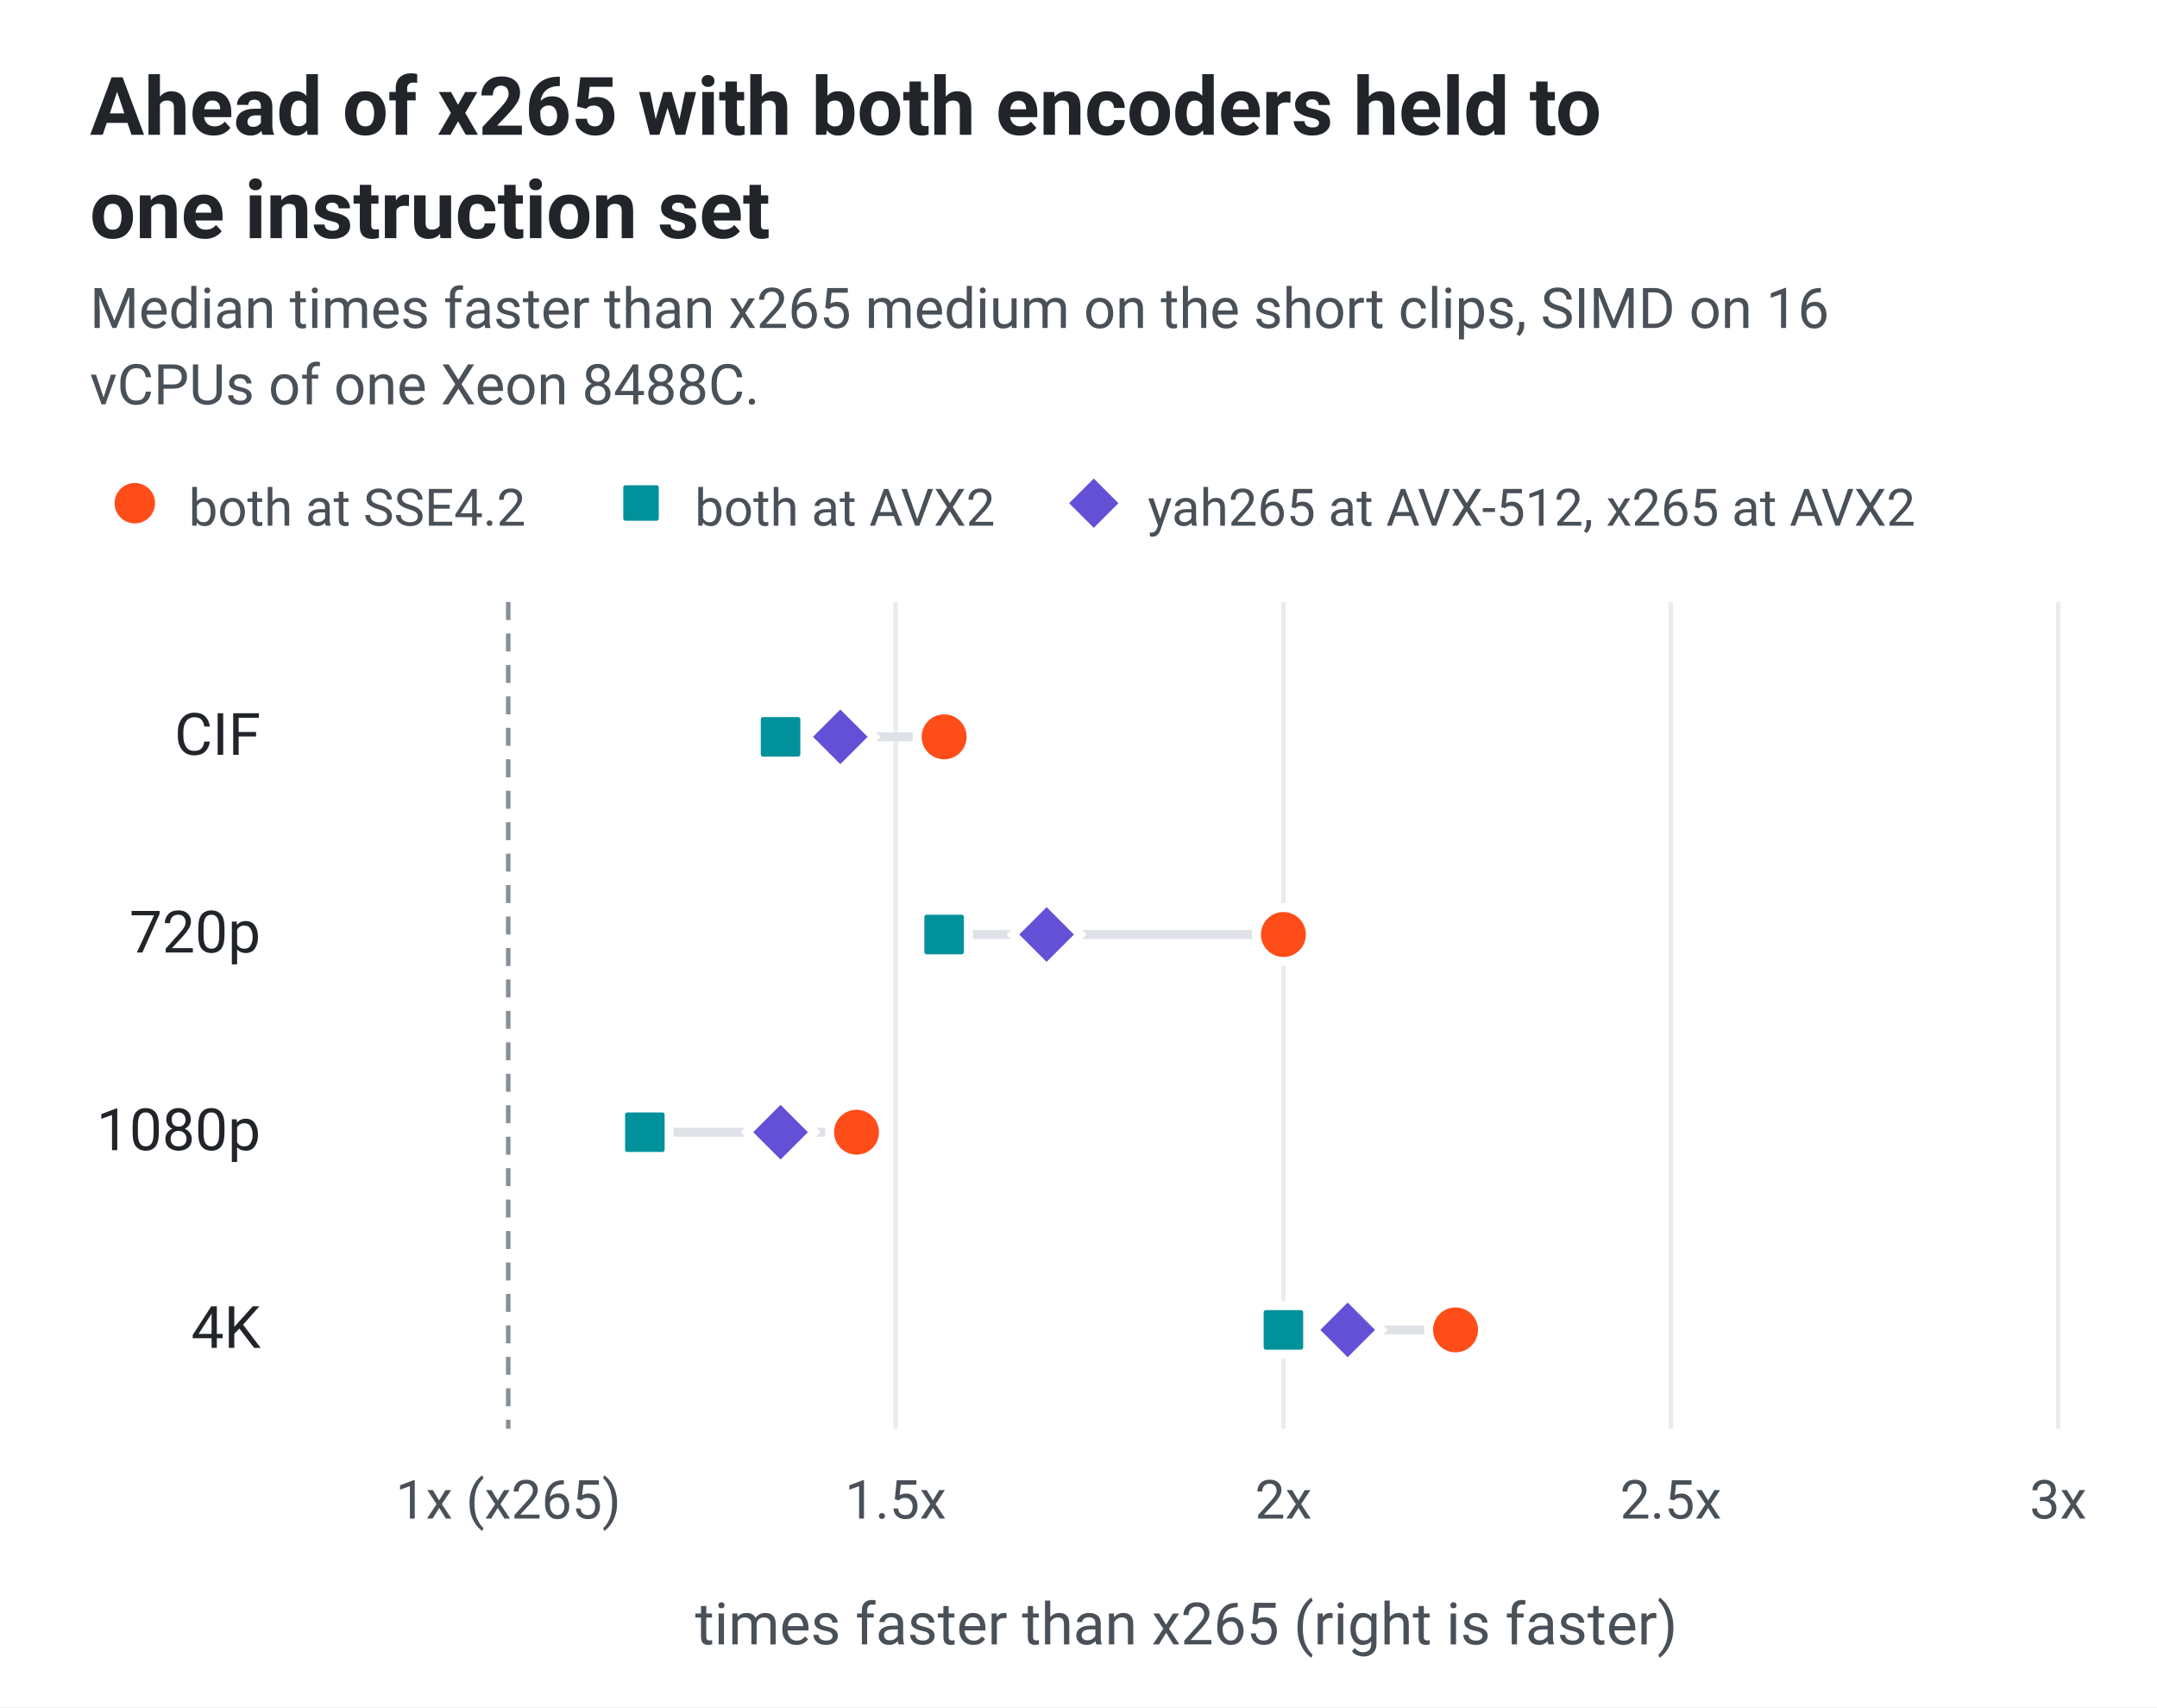
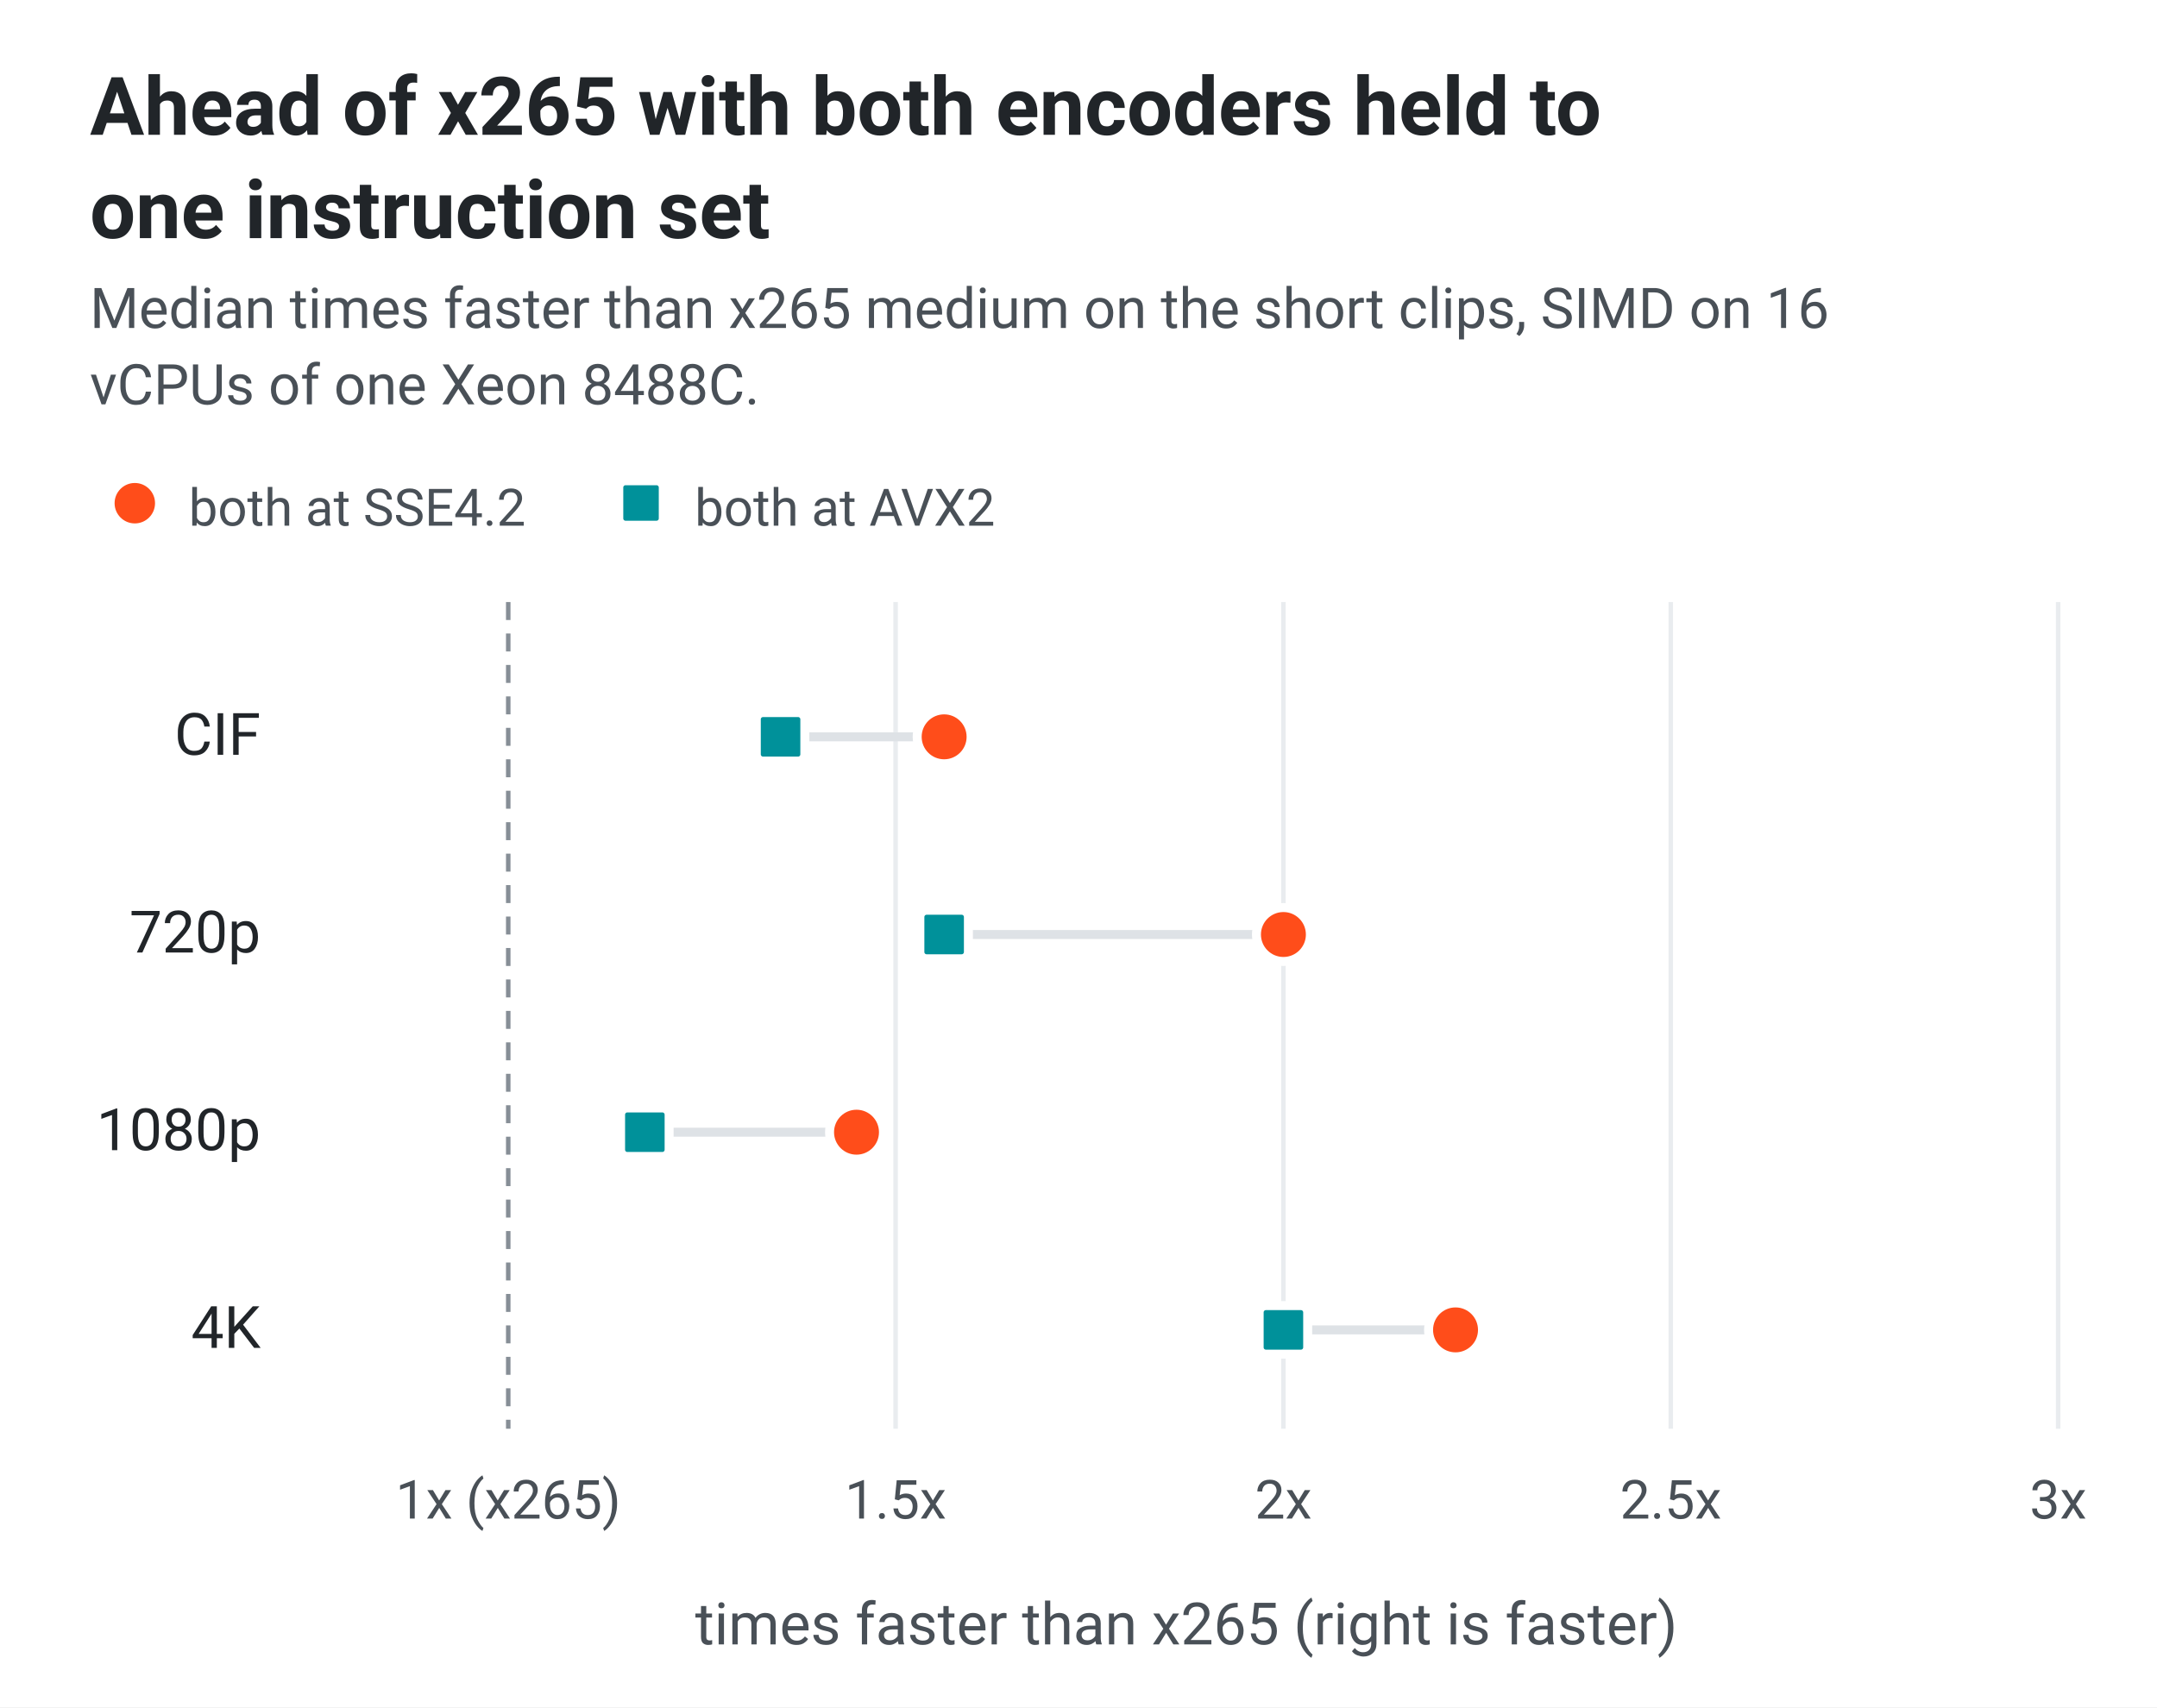
<svg xmlns="http://www.w3.org/2000/svg" width="480" height="380" viewBox="0 0 480 380" role="img">
  <style>
.bg{fill:#ffffff}.t1{fill:#212529}.t2{fill:#495057}.grid{stroke:#e9ecef}
.base{stroke:#868e96}.ring{stroke:#ffffff}.med{stroke:#212529}.band{fill:#f1f3f5}
.s1{fill:#ff4d1a}.s2{fill:#00919a}.s3{fill:#6250d6}.sx{fill:#868e96}
.l1{stroke:#ff4d1a}.l2{stroke:#00919a}.l3{stroke:#6250d6}.lx{stroke:#868e96}.span{stroke:#dee2e6}
.note{fill:#b8330a}.wash{fill:#ffe8dc}
text{font-family:system-ui,-apple-system,"Segoe UI",Roboto,Helvetica,Arial,sans-serif}
@media (prefers-color-scheme:dark){
.bg{fill:#1b1c1e}.t1{fill:#e9ecee}.t2{fill:#b6bcc1}.grid{stroke:#2e3135}
.base{stroke:#8f959a}.ring{stroke:#1b1c1e}.med{stroke:#e9ecee}.band{fill:#23262a}
.s1{fill:#ff4d1a}.s2{fill:#12a3ad}.s3{fill:#9085e9}.sx{fill:#8f959a}
.l1{stroke:#ff4d1a}.l2{stroke:#12a3ad}.l3{stroke:#9085e9}.lx{stroke:#8f959a}.span{stroke:#3a3e43}
.note{fill:#ff8a5c}.wash{fill:#45200f}}
</style>
  <rect width="100%" height="100%" class="bg" />
  <text x="20" y="30" font-size="18" class="t1" font-weight="600">Ahead of x265 with both encoders held to</text>
  <text x="20" y="53" font-size="18" class="t1" font-weight="600">one instruction set</text>
  <text x="20" y="73" font-size="12.5" class="t2">Median times faster than x265 medium on the short clips, SIMD on 16</text>
  <text x="20" y="90" font-size="12.5" class="t2">vCPUs of one Xeon 8488C.</text>
  <g transform="translate(0 26)">
    <circle cx="30.0" cy="86.0" r="5.5" class="s1 ring" stroke-width="2" />
    <text x="42.0" y="91.0" font-size="11.5" class="t2" text-anchor="start">both at SSE4.2</text>
    <rect x="137.7" y="81.0" width="9.9" height="9.9" rx="1.5" class="s2 ring" stroke-width="2" />
    <text x="154.6" y="91.0" font-size="11.5" class="t2" text-anchor="start">both at AVX2</text>
-     <polygon points="243.4,79.1 250.3,86.0 243.4,92.9 236.5,86.0" class="s3 ring" stroke-width="2" />
-     <text x="255.4" y="91.0" font-size="11.5" class="t2" text-anchor="start">yah265 at AVX-512, x265 at AVX2</text>
    <line x1="113.1" y1="108" x2="113.1" y2="292" class="base" stroke-dasharray="4 3" />
    <text x="113.1" y="312.0" font-size="12" class="t2" text-anchor="middle">1x (x265)</text>
    <line x1="199.3" y1="108" x2="199.3" y2="292" class="grid" />
    <text x="199.3" y="312.0" font-size="12" class="t2" text-anchor="middle">1.5x</text>
    <line x1="285.6" y1="108" x2="285.6" y2="292" class="grid" />
    <text x="285.6" y="312.0" font-size="12" class="t2" text-anchor="middle">2x</text>
    <line x1="371.8" y1="108" x2="371.8" y2="292" class="grid" />
    <text x="371.8" y="312.0" font-size="12" class="t2" text-anchor="middle">2.5x</text>
    <line x1="458.0" y1="108" x2="458.0" y2="292" class="grid" />
    <text x="458.0" y="312.0" font-size="12" class="t2" text-anchor="middle">3x</text>
    <text x="264.0" y="340.0" font-size="13" class="t2" text-anchor="middle">times faster than x265 (right is faster)</text>
    <text x="58.0" y="142.0" font-size="13" class="t1" text-anchor="end">CIF</text>
    <line x1="173.7" y1="138.0" x2="210.1" y2="138.0" class="span" stroke-width="2" />
    <circle cx="210.1" cy="138.0" r="6" class="s1 ring" stroke-width="2" />
    <rect x="168.3" y="132.6" width="10.8" height="10.8" rx="1.5" class="s2 ring" stroke-width="2" />
-     <polygon points="187.0,130.5 194.5,138.0 187.0,145.5 179.5,138.0" class="s3 ring" stroke-width="2" />
    <text x="58.0" y="186.0" font-size="13" class="t1" text-anchor="end">720p</text>
    <line x1="210.1" y1="182.0" x2="285.6" y2="182.0" class="span" stroke-width="2" />
    <circle cx="285.6" cy="182.0" r="6" class="s1 ring" stroke-width="2" />
    <rect x="204.7" y="176.6" width="10.8" height="10.8" rx="1.5" class="s2 ring" stroke-width="2" />
-     <polygon points="232.9,174.5 240.4,182.0 232.9,189.5 225.4,182.0" class="s3 ring" stroke-width="2" />
    <text x="58.0" y="230.0" font-size="13" class="t1" text-anchor="end">1080p</text>
    <line x1="143.5" y1="226.0" x2="190.6" y2="226.0" class="span" stroke-width="2" />
    <circle cx="190.6" cy="226.0" r="6" class="s1 ring" stroke-width="2" />
    <rect x="138.1" y="220.6" width="10.8" height="10.8" rx="1.5" class="s2 ring" stroke-width="2" />
-     <polygon points="173.7,218.5 181.2,226.0 173.7,233.5 166.2,226.0" class="s3 ring" stroke-width="2" />
    <text x="58.0" y="274.0" font-size="13" class="t1" text-anchor="end">4K</text>
    <line x1="285.6" y1="270.0" x2="323.9" y2="270.0" class="span" stroke-width="2" />
    <circle cx="323.9" cy="270.0" r="6" class="s1 ring" stroke-width="2" />
    <rect x="280.2" y="264.6" width="10.8" height="10.8" rx="1.5" class="s2 ring" stroke-width="2" />
-     <polygon points="299.9,262.5 307.4,270.0 299.9,277.5 292.4,270.0" class="s3 ring" stroke-width="2" />
  </g>
</svg>
